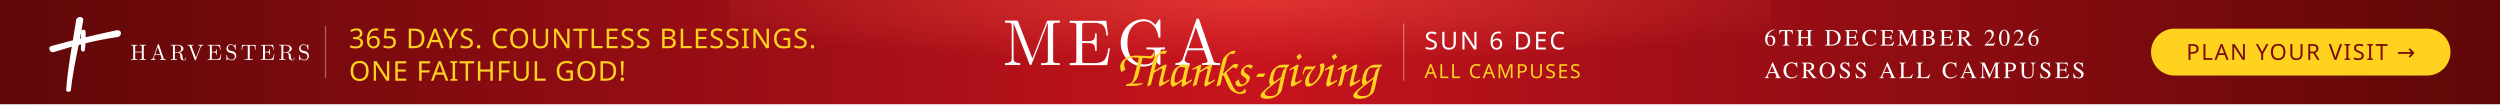
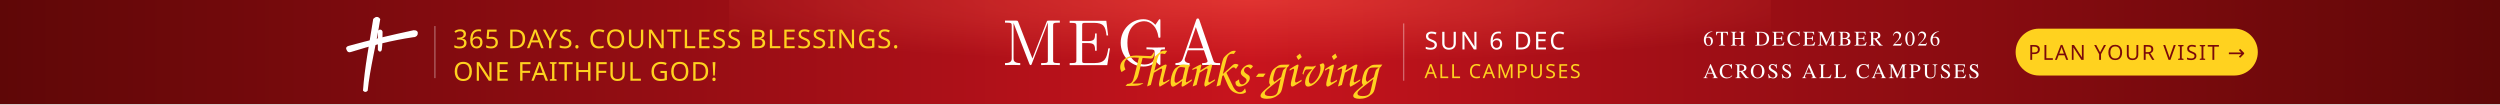
<svg xmlns="http://www.w3.org/2000/svg" width="3840" height="160" viewBox="0 0 1920 80">
  <defs>
    <linearGradient id="bg" x1="0" x2="1" y1="0" y2="0">
      <stop offset="0" stop-color="#5E0707" />
      <stop offset="0.35" stop-color="#A50F17" />
      <stop offset="0.5" stop-color="#C8141D" />
      <stop offset="0.65" stop-color="#A50F17" />
      <stop offset="1" stop-color="#5E0707" />
    </linearGradient>
    <radialGradient id="spot" cx="0.5" cy="0" r="0.6">
      <stop offset="0" stop-color="#FF5A4A" stop-opacity="0.45" />
      <stop offset="1" stop-color="#FF5A4A" stop-opacity="0" />
    </radialGradient>
    <g id="cross">
      <path d="M42 8 Q46 4 49 8 C44 40 36 70 33 99 Q31 101 29 99 C31 70 37 40 42 8 Z" />
      <path d="M8 47 Q6 44 10 43 C35 36 65 29 93 23 Q98 23 97 27 Q96 30 92 30 C65 34 37 41 12 49 Q9 50 8 47 Z" />
      <path d="M48 23 Q51 21 52 24 C52 32 52 40 51 47 Q50 50 48 47 C48 40 48 32 48 23 Z" />
    </g>
  </defs>
  <rect width="1920" height="80" fill="url(#bg)" />
  <rect x="560" y="0" width="800" height="80" fill="url(#spot)" />
-   <g fill="#FFFFFF" stroke="#FFFFFF" stroke-width="2" transform="translate(34 10) scale(0.6)">
+   <g fill="#FFFFFF" stroke="#FFFFFF" stroke-width="2" transform="translate(262 10) scale(0.6)">
    <use href="#cross" />
  </g>
-   <text x="100" y="46" font-family="Latin Modern Roman" font-size="17" letter-spacing="2.5" fill="#FFFFFF">HARVESTERS</text>
-   <line x1="250" y1="20" x2="250" y2="60" stroke="#FFFFFF" stroke-opacity="0.35" />
-   <text x="268" y="37" font-family="Anton" font-size="21" letter-spacing="0.6" fill="#FFD21F">365 DAYS. COUNTLESS BLESSINGS.</text>
-   <text x="268" y="62" font-family="Anton" font-size="21" letter-spacing="0.6" fill="#FFD21F">ONE FAITHFUL GOD!</text>
+   <line x1="334" y1="20" x2="334" y2="60" stroke="#FFFFFF" stroke-opacity="0.35" />
+   <text x="348" y="37" font-family="Anton" font-size="20" letter-spacing="0.6" fill="#FFD21F">365 DAYS. COUNTLESS BLESSINGS.</text>
+   <text x="348" y="62" font-family="Anton" font-size="20" letter-spacing="0.6" fill="#FFD21F">ONE FAITHFUL GOD!</text>
  <text x="770" y="50" font-family="Latin Modern Roman" font-size="50" letter-spacing="4" fill="#FFFFFF">MEGA</text>
  <text x="858" y="66" font-family="TeX Gyre Chorus" font-size="40" fill="#FFD21F">Thanks-giving</text>
  <line x1="1078" y1="18" x2="1078" y2="62" stroke="#FFFFFF" stroke-opacity="0.35" />
  <text x="1094" y="38" font-family="Anton" font-size="19" letter-spacing="1.5" fill="#FFFFFF">SUN 6 DEC</text>
  <text x="1094" y="60" font-family="Anton" font-size="15" letter-spacing="1.2" fill="#FFD21F">ALL CAMPUSES</text>
-   <text x="1355" y="35" font-family="TeX Gyre Termes" font-size="18" letter-spacing="2.2" fill="#FFFFFF">6TH DECEMBER 2026</text>
-   <text x="1355" y="60" font-family="TeX Gyre Termes" font-size="18" letter-spacing="2.2" fill="#FFFFFF">ACROSS ALL CAMPUSES</text>
-   <rect x="1652" y="22" width="230" height="36" rx="18" fill="#FFD21F" />
-   <text x="1767" y="46" text-anchor="middle" font-family="Anton" font-size="17" letter-spacing="1.2" fill="#7A0A0A">PLAN YOUR VISIT  →</text>
+   <text x="1308" y="35" font-family="TeX Gyre Termes" font-size="16" letter-spacing="1.6" fill="#FFFFFF">6TH DECEMBER 2026</text>
+   <text x="1308" y="60" font-family="TeX Gyre Termes" font-size="16" letter-spacing="1.6" fill="#FFFFFF">ACROSS ALL CAMPUSES</text>
+   <rect x="1548" y="22" width="186" height="36" rx="18" fill="#FFD21F" />
+   <text x="1641" y="46" text-anchor="middle" font-family="Anton" font-size="16" letter-spacing="1.2" fill="#7A0A0A">PLAN YOUR VISIT  →</text>
</svg>
